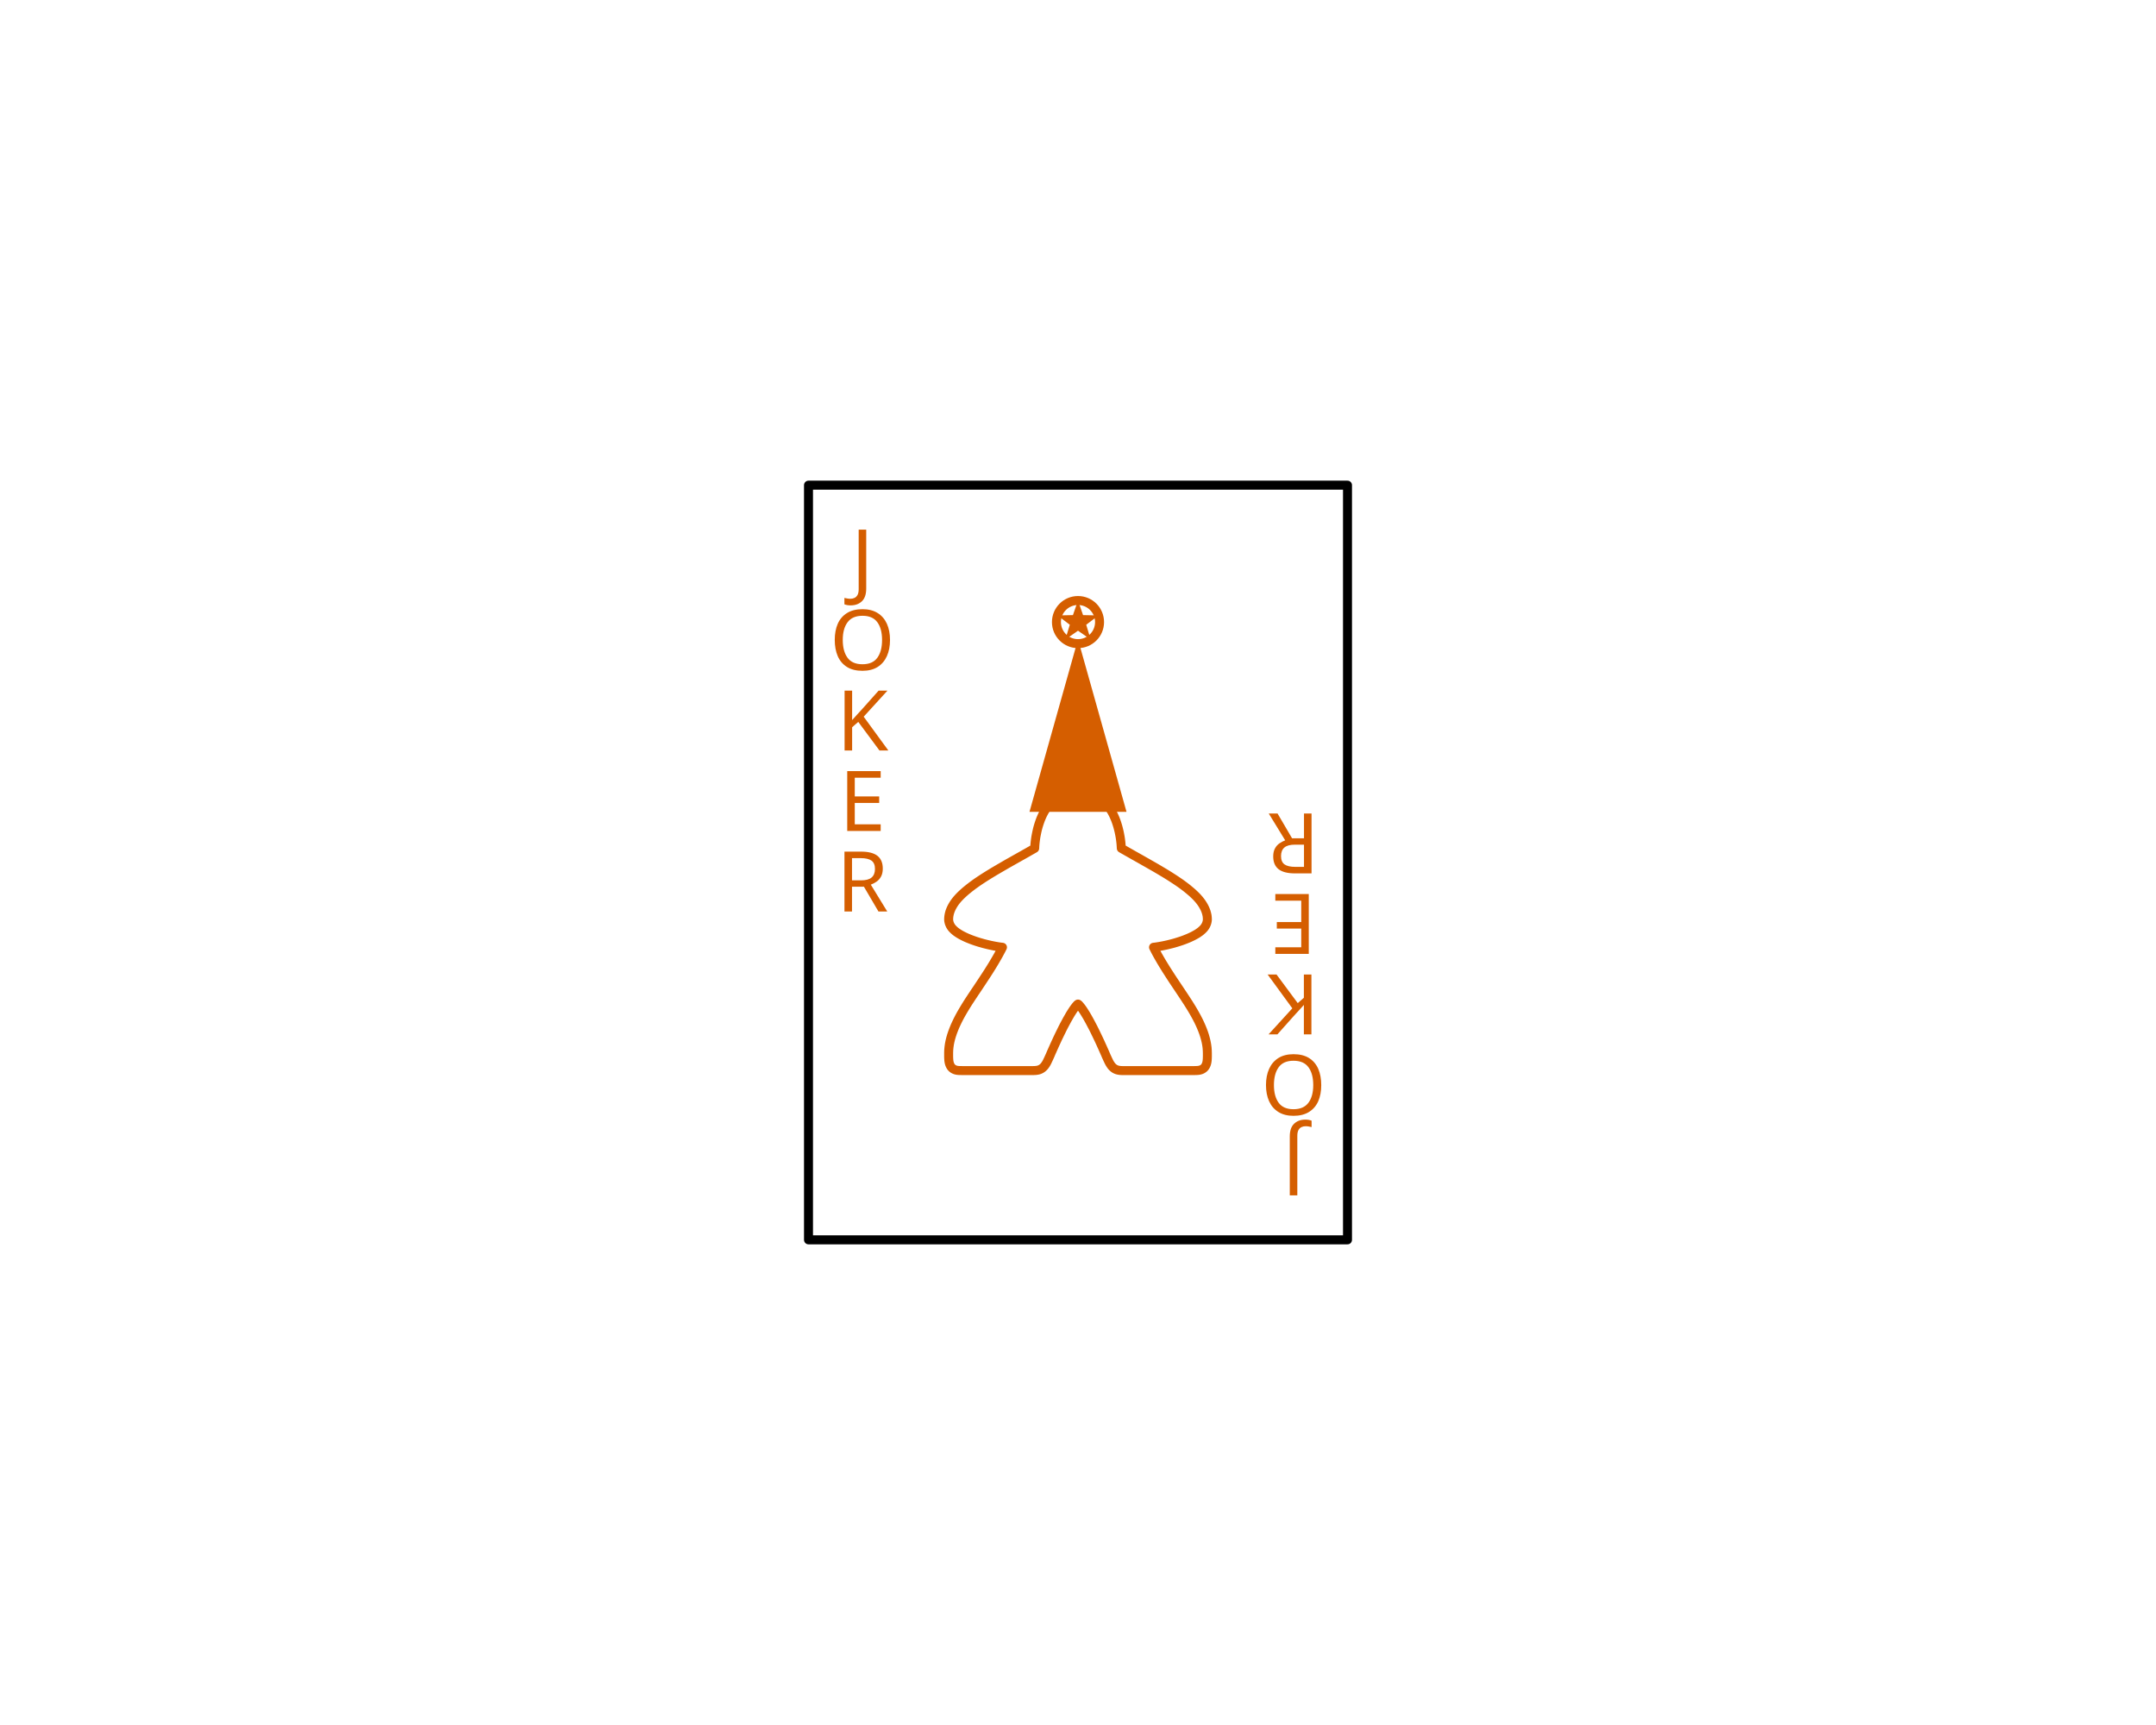
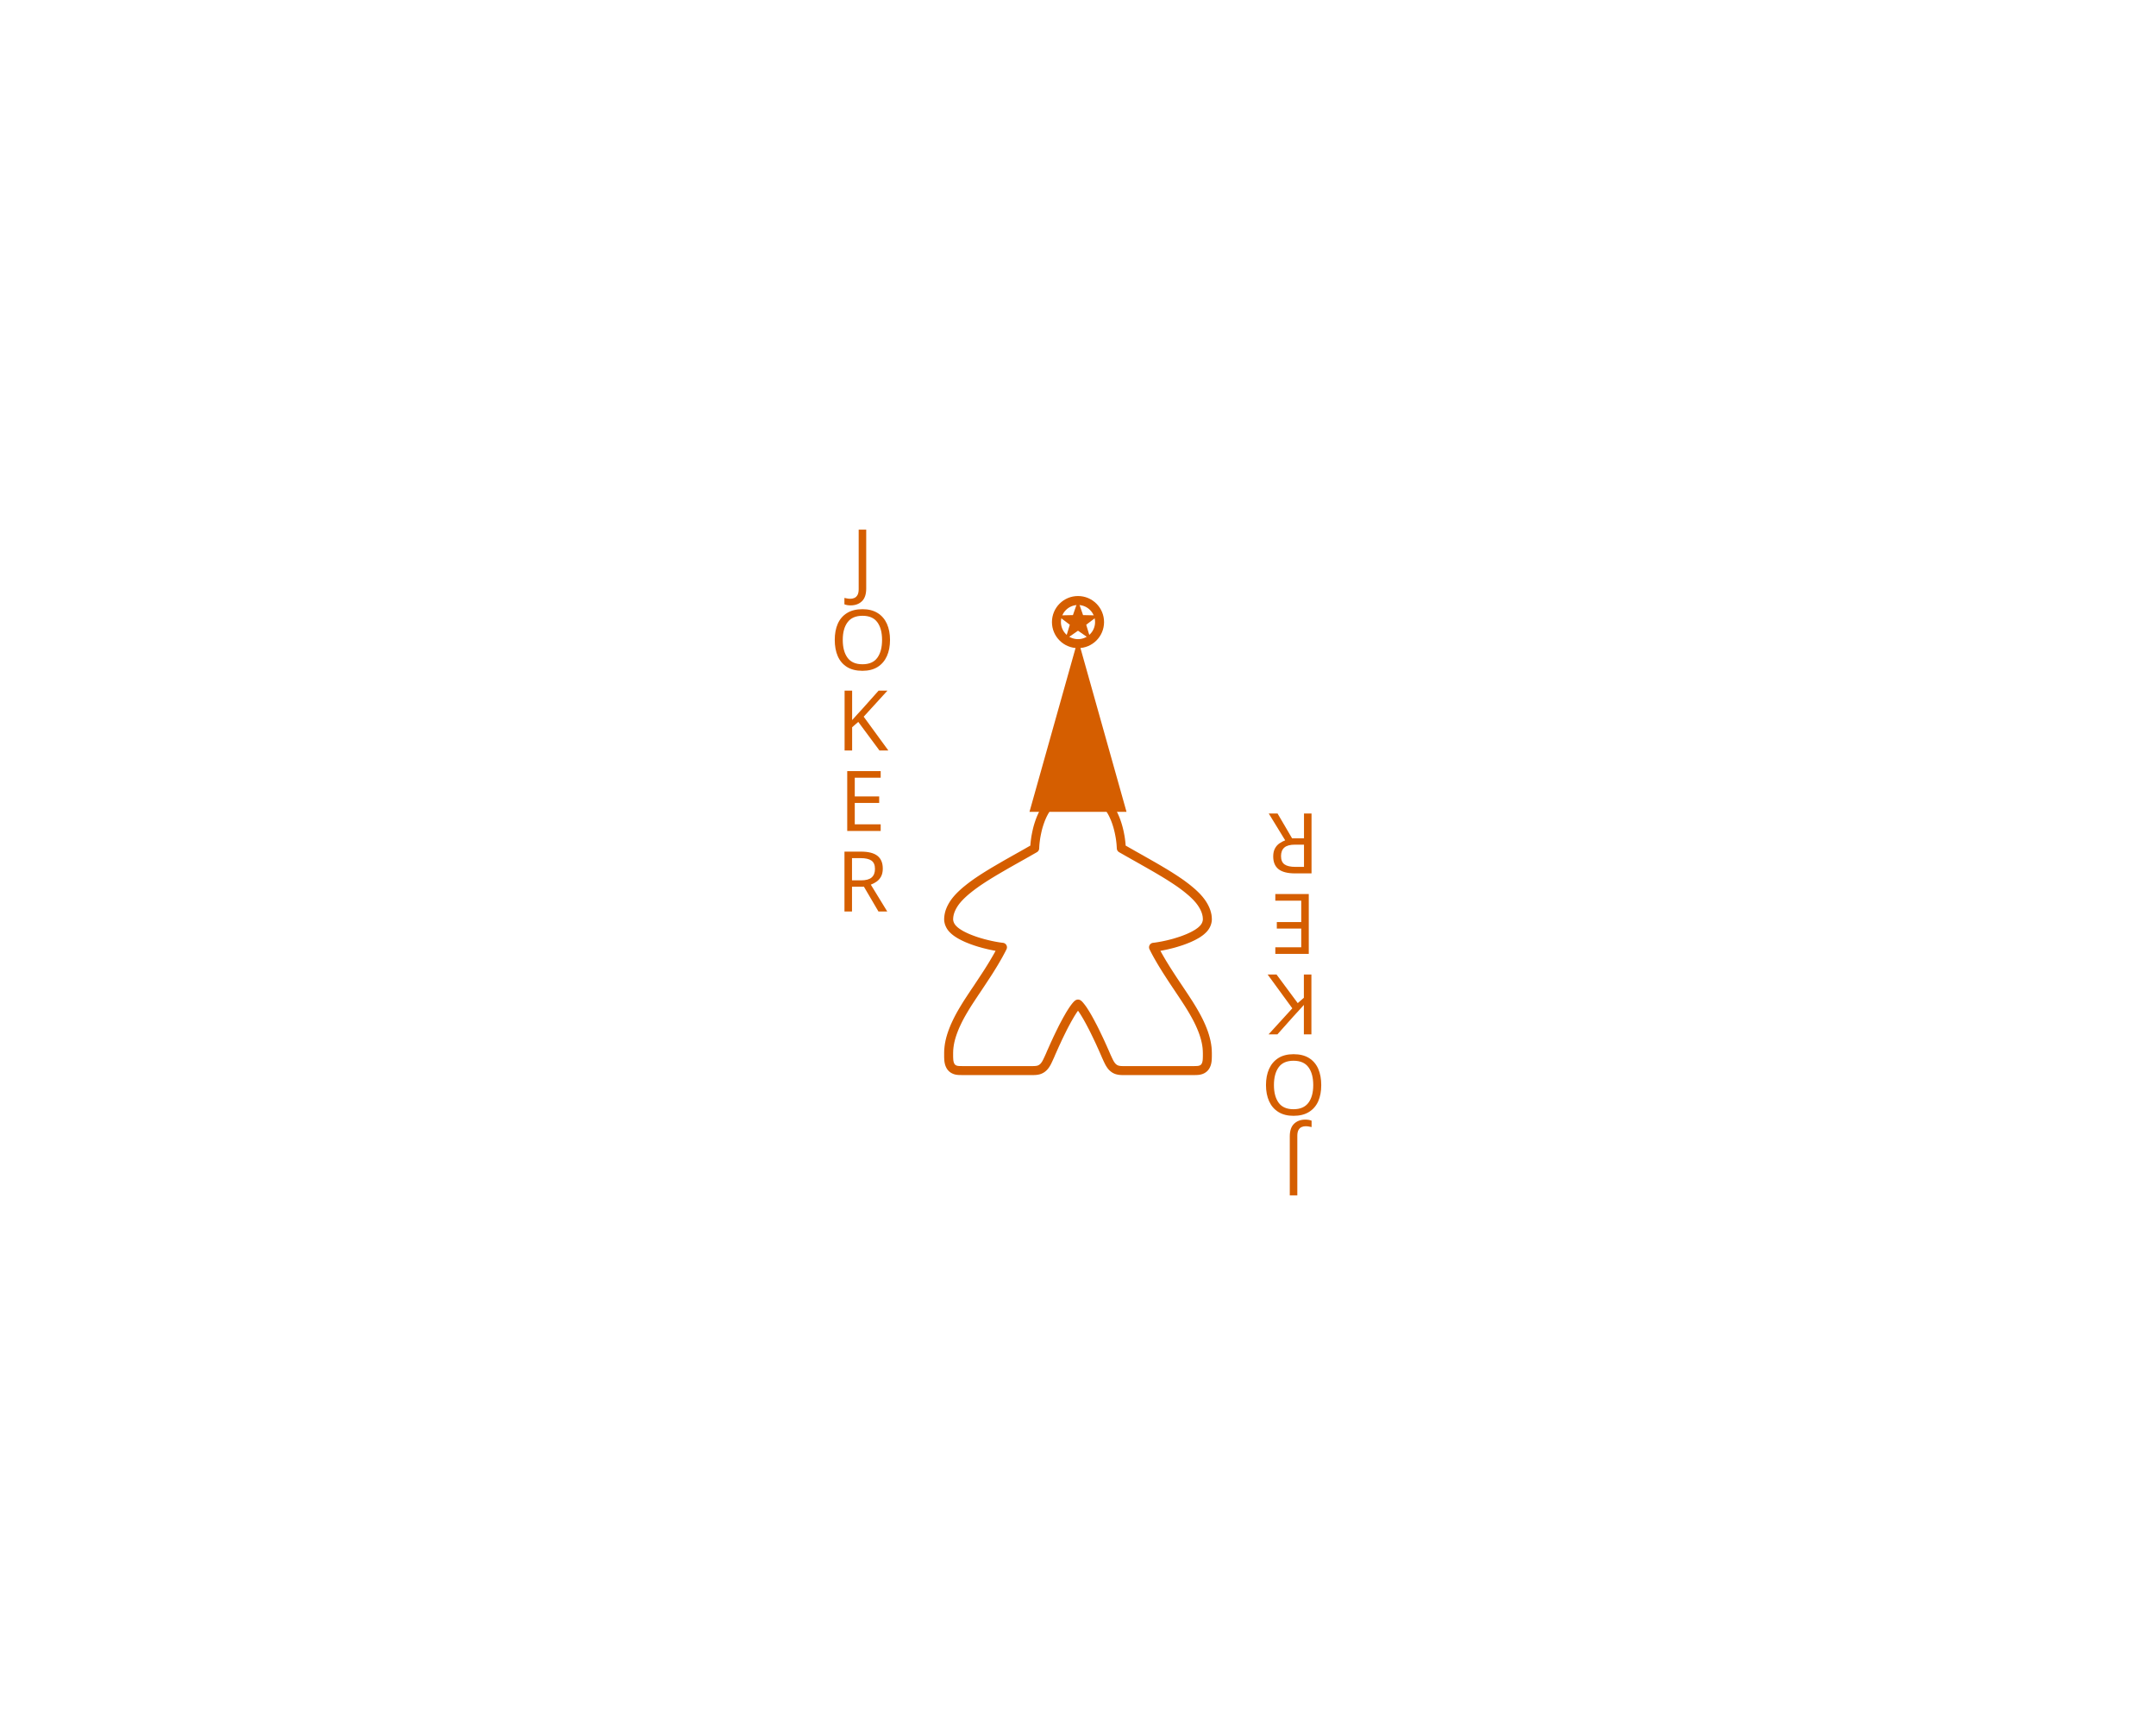
<svg xmlns="http://www.w3.org/2000/svg" class="svglite" data-engine-version="2.0" width="720.00pt" height="576.00pt" viewBox="0 0 720.00 576.00">
  <defs>
    <style type="text/css">
    .svglite line, .svglite polyline, .svglite polygon, .svglite path, .svglite rect, .svglite circle {
      fill: none;
      stroke: #000000;
      stroke-linecap: round;
      stroke-linejoin: round;
      stroke-miterlimit: 10.00;
    }
  </style>
  </defs>
  <rect width="100%" height="100%" style="stroke: none; fill: #FFFFFF;" />
  <defs>
    <clipPath id="cpMC4wMHw3MjAuMDB8MC4wMHw1NzYuMDA=">
      <rect x="0.00" y="0.00" width="720.00" height="576.00" />
    </clipPath>
  </defs>
  <g clip-path="url(#cpMC4wMHw3MjAuMDB8MC4wMHw1NzYuMDA=)">
    <polygon points="270.00,162.00 270.00,414.00 450.00,414.00 450.00,162.00 " style="stroke-width: 0.75; stroke: none; fill: #FFFFFF;" />
    <polygon points="360.04,335.28 360.08,335.31 360.13,335.34 360.18,335.38 360.24,335.44 360.24,335.44 360.40,335.60 360.59,335.82 360.81,336.09 361.05,336.39 361.29,336.71 361.52,337.03 361.66,337.24 361.92,337.64 362.20,338.08 362.50,338.56 362.81,339.08 363.14,339.64 363.47,340.23 363.80,340.83 364.12,341.42 364.43,342.01 364.73,342.58 365.02,343.13 365.16,343.41 365.16,343.41 365.62,344.33 366.07,345.26 366.52,346.20 366.97,347.14 367.40,348.06 367.80,348.95 368.18,349.78 368.51,350.53 368.80,351.18 369.03,351.71 369.21,352.12 369.33,352.40 369.39,352.55 369.40,352.58 369.42,352.62 369.44,352.66 369.44,352.66 369.68,353.18 369.91,353.69 370.15,354.19 370.39,354.68 370.64,355.13 370.91,355.55 371.18,355.93 371.48,356.26 371.80,356.55 371.95,356.67 371.95,356.67 372.31,356.92 372.69,357.11 373.10,357.26 373.53,357.36 373.98,357.43 374.44,357.47 374.91,357.48 375.37,357.48 375.83,357.48 375.92,357.48 398.22,357.48 398.22,357.48 398.55,357.48 398.88,357.48 399.22,357.47 399.54,357.46 399.85,357.45 400.12,357.42 400.26,357.41 400.53,357.36 400.82,357.29 401.14,357.19 401.47,357.04 401.79,356.84 402.08,356.61 402.28,356.40 402.51,356.09 402.70,355.74 402.86,355.37 402.98,354.98 403.06,354.61 403.11,354.28 403.14,354.04 403.14,354.04 403.16,353.73 403.18,353.39 403.19,353.02 403.20,352.64 403.20,352.25 403.20,351.86 403.20,351.66 403.20,351.66 403.17,350.72 403.10,349.79 402.97,348.84 402.79,347.88 402.56,346.91 402.28,345.91 401.95,344.90 401.57,343.88 401.15,342.85 400.69,341.82 400.20,340.80 399.68,339.79 399.14,338.80 398.59,337.83 398.03,336.88 397.46,335.95 396.90,335.05 396.32,334.16 395.75,333.28 395.66,333.15 395.66,333.15 395.16,332.39 394.65,331.62 394.12,330.83 393.58,330.02 393.02,329.18 392.44,328.32 391.85,327.43 391.25,326.52 390.65,325.59 390.05,324.66 389.45,323.72 388.87,322.78 388.30,321.86 387.75,320.94 387.23,320.04 386.72,319.15 386.24,318.28 385.78,317.42 385.35,316.56 385.22,316.31 385.81,316.24 386.42,316.15 387.05,316.05 387.72,315.93 388.41,315.80 389.13,315.65 389.86,315.49 390.59,315.31 391.32,315.13 392.03,314.94 392.71,314.74 393.36,314.54 393.99,314.34 394.60,314.14 394.76,314.08 394.76,314.08 395.27,313.90 395.79,313.70 396.32,313.49 396.86,313.27 397.40,313.03 397.93,312.78 398.45,312.53 398.93,312.27 399.38,312.02 399.79,311.78 400.18,311.53 400.21,311.50 400.21,311.50 400.50,311.30 400.79,311.09 401.09,310.85 401.38,310.59 401.66,310.33 401.91,310.07 402.13,309.81 402.17,309.76 402.17,309.76 402.37,309.49 402.57,309.17 402.76,308.81 402.93,308.40 403.06,307.98 403.15,307.55 403.20,307.12 403.20,306.95 403.17,306.33 403.10,305.71 402.96,305.08 402.78,304.44 402.54,303.80 402.25,303.16 401.92,302.53 401.56,301.93 401.18,301.36 400.78,300.83 400.38,300.33 399.95,299.85 399.95,299.84 399.56,299.42 399.14,299.00 398.69,298.57 398.21,298.12 397.69,297.67 397.14,297.21 396.57,296.74 395.99,296.28 395.39,295.83 394.80,295.39 394.22,294.97 393.64,294.57 393.06,294.18 392.74,293.96 392.74,293.96 392.01,293.48 391.25,292.99 390.47,292.49 389.66,291.99 388.81,291.47 387.93,290.95 387.03,290.41 386.09,289.86 385.14,289.31 384.17,288.76 383.20,288.20 382.22,287.65 381.26,287.10 380.30,286.56 379.36,286.03 378.45,285.52 377.56,285.01 376.69,284.52 375.85,284.04 375.02,283.57 374.46,283.25 374.46,283.25 374.42,282.54 374.37,281.80 374.29,281.04 374.19,280.24 374.06,279.41 373.90,278.55 373.72,277.68 373.51,276.80 373.28,275.94 373.02,275.09 372.74,274.26 372.44,273.47 372.12,272.72 371.79,272.00 371.47,271.38 371.11,270.74 370.71,270.10 370.27,269.47 369.79,268.85 369.27,268.24 368.69,267.64 368.08,267.07 367.42,266.53 366.73,266.02 366.00,265.56 365.25,265.15 364.48,264.79 363.70,264.49 362.91,264.25 362.11,264.07 361.31,263.95 360.49,263.89 360.00,263.88 360.00,263.88 359.17,263.91 358.36,264.00 357.55,264.14 356.76,264.34 355.97,264.61 355.20,264.93 354.44,265.31 353.70,265.74 352.98,266.23 352.30,266.75 351.66,267.30 351.06,267.89 350.51,268.49 350.00,269.10 349.54,269.73 349.12,270.36 348.74,271.00 348.53,271.38 348.17,272.08 347.84,272.81 347.52,273.57 347.23,274.36 346.95,275.19 346.69,276.04 346.46,276.91 346.26,277.79 346.08,278.66 345.92,279.51 345.80,280.34 345.70,281.13 345.62,281.90 345.57,282.63 345.54,283.25 344.72,283.72 343.89,284.19 343.04,284.68 342.17,285.17 341.27,285.68 340.34,286.20 339.40,286.73 338.44,287.27 337.47,287.82 336.49,288.37 335.52,288.93 334.56,289.49 333.61,290.04 332.69,290.58 331.79,291.11 330.92,291.64 330.08,292.15 329.28,292.65 328.51,293.14 327.76,293.63 327.26,293.96 327.26,293.96 326.68,294.35 326.11,294.74 325.53,295.16 324.94,295.58 324.35,296.03 323.76,296.48 323.18,296.95 322.61,297.41 322.08,297.87 321.58,298.32 321.11,298.76 320.67,299.19 320.27,299.61 320.05,299.84 319.63,300.32 319.22,300.82 318.82,301.35 318.44,301.92 318.08,302.52 317.75,303.15 317.46,303.79 317.22,304.43 317.04,305.07 316.91,305.70 316.83,306.32 316.80,306.94 316.80,306.95 316.82,307.38 316.90,307.81 317.01,308.24 317.17,308.65 317.35,309.03 317.55,309.37 317.75,309.66 317.83,309.76 317.83,309.76 318.05,310.03 318.30,310.29 318.57,310.55 318.86,310.81 319.16,311.05 319.45,311.27 319.74,311.47 319.79,311.50 319.79,311.50 320.17,311.75 320.58,312.00 321.02,312.25 321.50,312.50 322.02,312.76 322.55,313.01 323.09,313.25 323.63,313.47 324.16,313.68 324.68,313.88 325.19,314.06 325.24,314.08 325.85,314.29 326.47,314.49 327.11,314.69 327.79,314.88 328.49,315.08 329.21,315.26 329.94,315.44 330.68,315.61 331.40,315.76 332.10,315.90 332.77,316.02 333.42,316.13 334.03,316.22 334.62,316.29 334.78,316.31 334.78,316.31 334.35,317.17 333.89,318.03 333.42,318.90 332.92,319.78 332.40,320.67 331.86,321.59 331.30,322.51 330.72,323.45 330.13,324.39 329.53,325.32 328.92,326.25 328.32,327.16 327.73,328.06 327.15,328.93 326.59,329.78 326.04,330.60 325.50,331.39 324.99,332.17 324.48,332.93 324.34,333.15 323.76,334.03 323.19,334.91 322.62,335.82 322.06,336.74 321.50,337.68 320.94,338.65 320.40,339.64 319.88,340.65 319.39,341.67 318.92,342.69 318.50,343.72 318.11,344.75 317.77,345.76 317.48,346.75 317.24,347.73 317.05,348.70 316.92,349.64 316.83,350.58 316.80,351.51 316.80,351.66 316.80,352.04 316.80,352.43 316.80,352.82 316.81,353.20 316.83,353.55 316.85,353.88 316.86,354.05 316.86,354.05 316.90,354.36 316.96,354.70 317.05,355.08 317.18,355.46 317.35,355.83 317.55,356.17 317.74,356.41 317.74,356.41 318.01,356.68 318.30,356.90 318.62,357.08 318.95,357.22 319.27,357.32 319.56,357.38 319.76,357.41 319.76,357.41 320.03,357.44 320.32,357.46 320.63,357.47 320.97,357.47 321.30,357.48 321.64,357.48 321.83,357.48 344.03,357.48 344.03,357.48 344.51,357.48 344.97,357.48 345.44,357.47 345.90,357.44 346.36,357.38 346.80,357.29 347.21,357.15 347.59,356.97 347.96,356.74 348.04,356.68 348.04,356.68 348.38,356.40 348.68,356.09 348.97,355.73 349.24,355.33 349.50,354.89 349.75,354.41 349.98,353.92 350.22,353.41 350.45,352.90 350.56,352.66 350.58,352.62 350.60,352.58 350.60,352.58 350.63,352.52 350.71,352.32 350.85,352.00 351.04,351.54 351.30,350.97 351.60,350.29 351.95,349.51 352.33,348.66 352.75,347.76 353.18,346.82 353.63,345.88 354.08,344.95 354.54,344.02 354.84,343.41 355.12,342.86 355.41,342.30 355.72,341.72 356.04,341.13 356.36,340.53 356.70,339.94 357.03,339.36 357.34,338.82 357.65,338.32 357.94,337.86 358.21,337.44 358.34,337.24 358.57,336.91 358.80,336.59 359.04,336.27 359.27,335.98 359.48,335.73 359.66,335.54 359.76,335.44 359.82,335.38 359.87,335.34 359.92,335.31 359.96,335.28 360.00,335.26 " style="stroke-width: 3.00; stroke: #D55E00; fill: #FFFFFF;" />
    <polygon points="360.00,213.48 343.80,271.08 376.20,271.08 " style="stroke-width: 0.75; stroke: none; fill: #D55E00;" />
    <circle cx="360.00" cy="207.72" r="7.20" style="stroke-width: 3.00; stroke: #D55E00; fill: #FFFFFF;" />
    <polygon points="360.00,200.52 358.31,205.39 353.15,205.50 357.26,208.61 355.77,213.54 360.00,210.60 364.23,213.54 362.74,208.61 366.85,205.50 361.69,205.39 360.00,200.52 " style="stroke-width: 0.75; stroke: none; fill: #D55E00;" />
    <text x="288.00" y="89.31" text-anchor="middle" style="font-size: 28.00px; fill: #D55E00; font-family: sans;" textLength="0.00px" lengthAdjust="spacingAndGlyphs" />
    <text x="288.00" y="116.19" text-anchor="middle" style="font-size: 28.00px; fill: #D55E00; font-family: sans;" textLength="0.00px" lengthAdjust="spacingAndGlyphs" />
    <text x="288.00" y="143.07" text-anchor="middle" style="font-size: 28.00px; fill: #D55E00; font-family: sans;" textLength="0.00px" lengthAdjust="spacingAndGlyphs" />
    <text x="288.00" y="169.95" text-anchor="middle" style="font-size: 28.00px; fill: #D55E00; font-family: sans;" textLength="0.00px" lengthAdjust="spacingAndGlyphs" />
    <text x="288.00" y="196.83" text-anchor="middle" style="font-size: 28.00px; fill: #D55E00; font-family: sans;" textLength="14.01px" lengthAdjust="spacingAndGlyphs">J</text>
    <text x="288.00" y="223.71" text-anchor="middle" style="font-size: 28.00px; fill: #D55E00; font-family: sans;" textLength="21.79px" lengthAdjust="spacingAndGlyphs">O</text>
    <text x="288.00" y="250.59" text-anchor="middle" style="font-size: 28.00px; fill: #D55E00; font-family: sans;" textLength="18.68px" lengthAdjust="spacingAndGlyphs">K</text>
    <text x="288.00" y="277.47" text-anchor="middle" style="font-size: 28.00px; fill: #D55E00; font-family: sans;" textLength="18.68px" lengthAdjust="spacingAndGlyphs">E</text>
    <text x="288.00" y="304.35" text-anchor="middle" style="font-size: 28.00px; fill: #D55E00; font-family: sans;" textLength="20.23px" lengthAdjust="spacingAndGlyphs">R</text>
    <text transform="translate(432.00,486.69) rotate(-180)" text-anchor="middle" style="font-size: 28.00px; fill: #D55E00; font-family: sans;" textLength="0.00px" lengthAdjust="spacingAndGlyphs" />
    <text transform="translate(432.00,459.81) rotate(-180)" text-anchor="middle" style="font-size: 28.00px; fill: #D55E00; font-family: sans;" textLength="0.00px" lengthAdjust="spacingAndGlyphs" />
    <text transform="translate(432.00,432.93) rotate(-180)" text-anchor="middle" style="font-size: 28.00px; fill: #D55E00; font-family: sans;" textLength="0.00px" lengthAdjust="spacingAndGlyphs" />
    <text transform="translate(432.00,406.05) rotate(-180)" text-anchor="middle" style="font-size: 28.00px; fill: #D55E00; font-family: sans;" textLength="0.00px" lengthAdjust="spacingAndGlyphs" />
    <text transform="translate(432.00,379.17) rotate(-180)" text-anchor="middle" style="font-size: 28.00px; fill: #D55E00; font-family: sans;" textLength="14.01px" lengthAdjust="spacingAndGlyphs">J</text>
    <text transform="translate(432.00,352.29) rotate(-180)" text-anchor="middle" style="font-size: 28.00px; fill: #D55E00; font-family: sans;" textLength="21.79px" lengthAdjust="spacingAndGlyphs">O</text>
    <text transform="translate(432.00,325.41) rotate(-180)" text-anchor="middle" style="font-size: 28.00px; fill: #D55E00; font-family: sans;" textLength="18.68px" lengthAdjust="spacingAndGlyphs">K</text>
    <text transform="translate(432.00,298.53) rotate(-180)" text-anchor="middle" style="font-size: 28.00px; fill: #D55E00; font-family: sans;" textLength="18.68px" lengthAdjust="spacingAndGlyphs">E</text>
    <text transform="translate(432.00,271.65) rotate(-180)" text-anchor="middle" style="font-size: 28.00px; fill: #D55E00; font-family: sans;" textLength="20.23px" lengthAdjust="spacingAndGlyphs">R</text>
-     <polygon points="270.00,162.00 270.00,414.00 450.00,414.00 450.00,162.00 " style="stroke-width: 3.00; fill: none;" />
+     <polygon points="270.00,162.00 270.00,414.00 450.00,414.00 450.00,162.00 " style="stroke-width: 0.00; stroke: none; fill: none;" />
  </g>
</svg>
